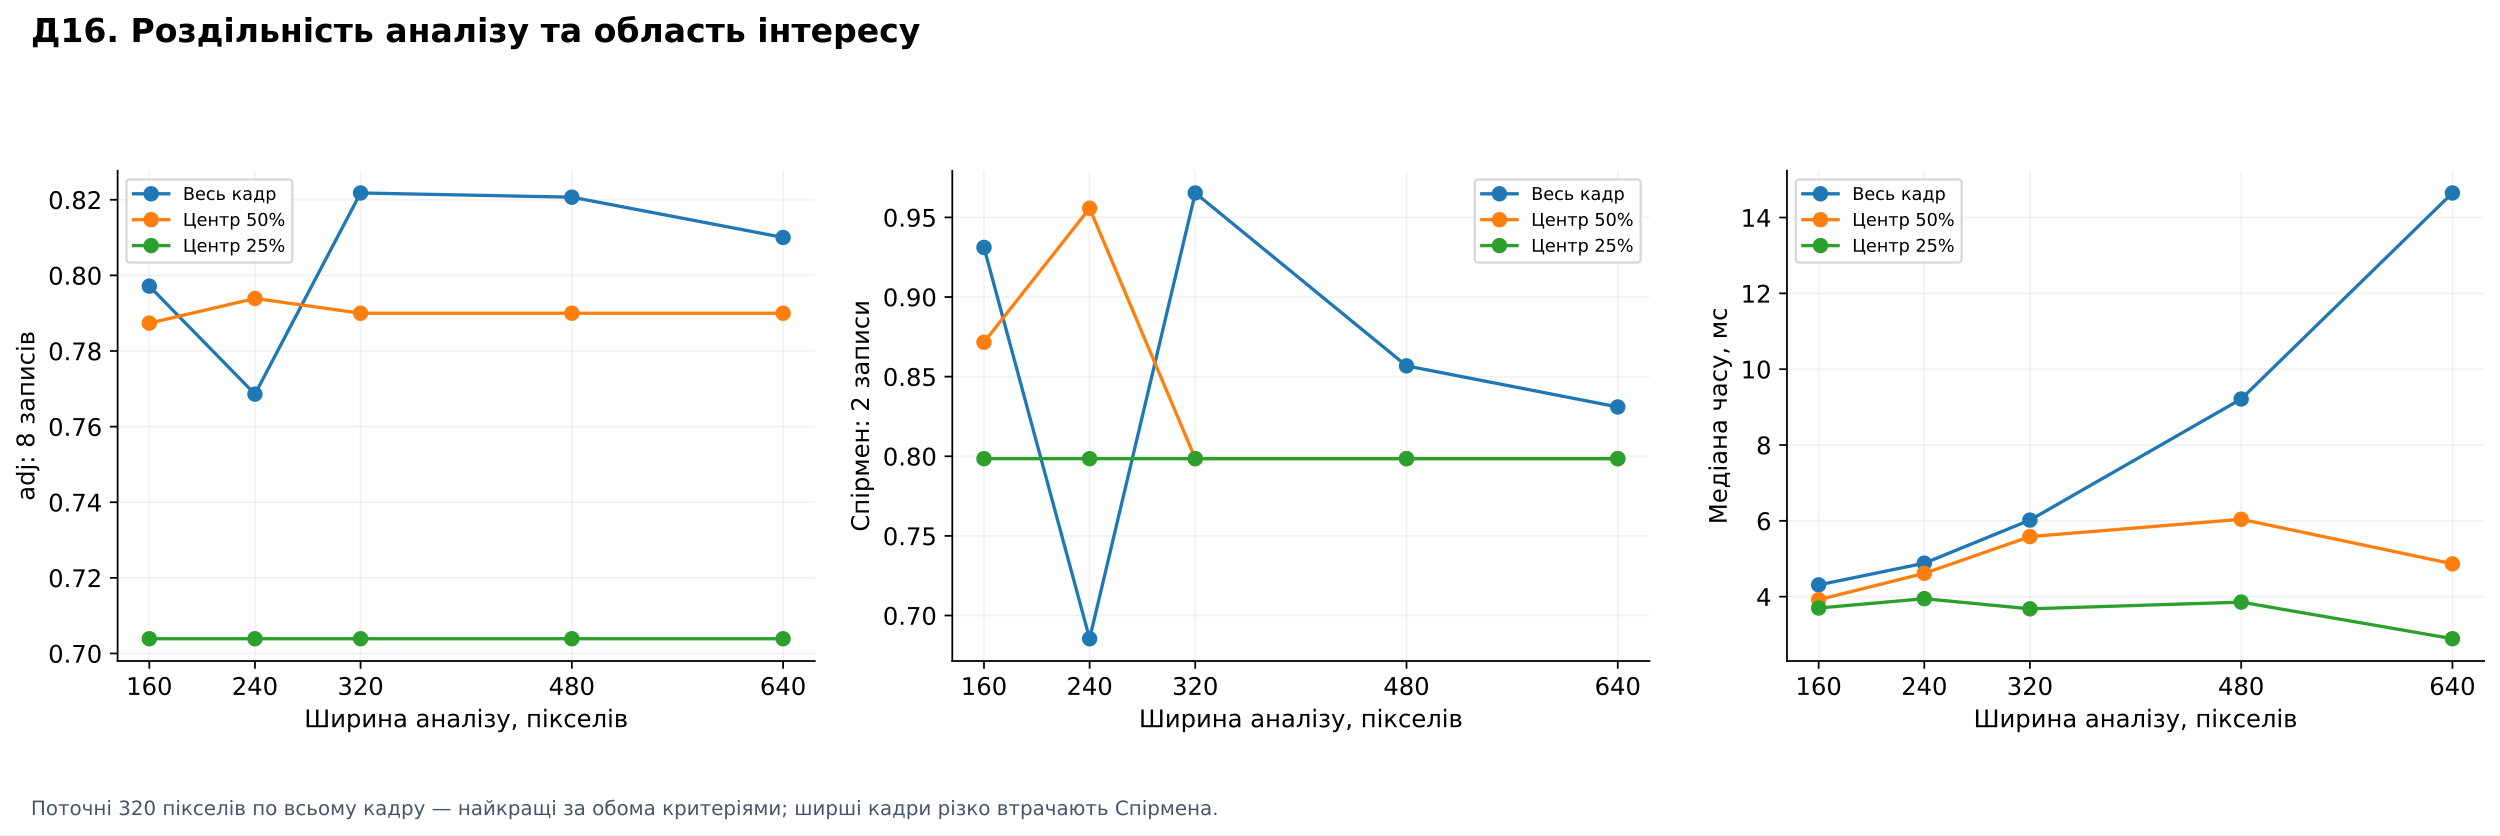
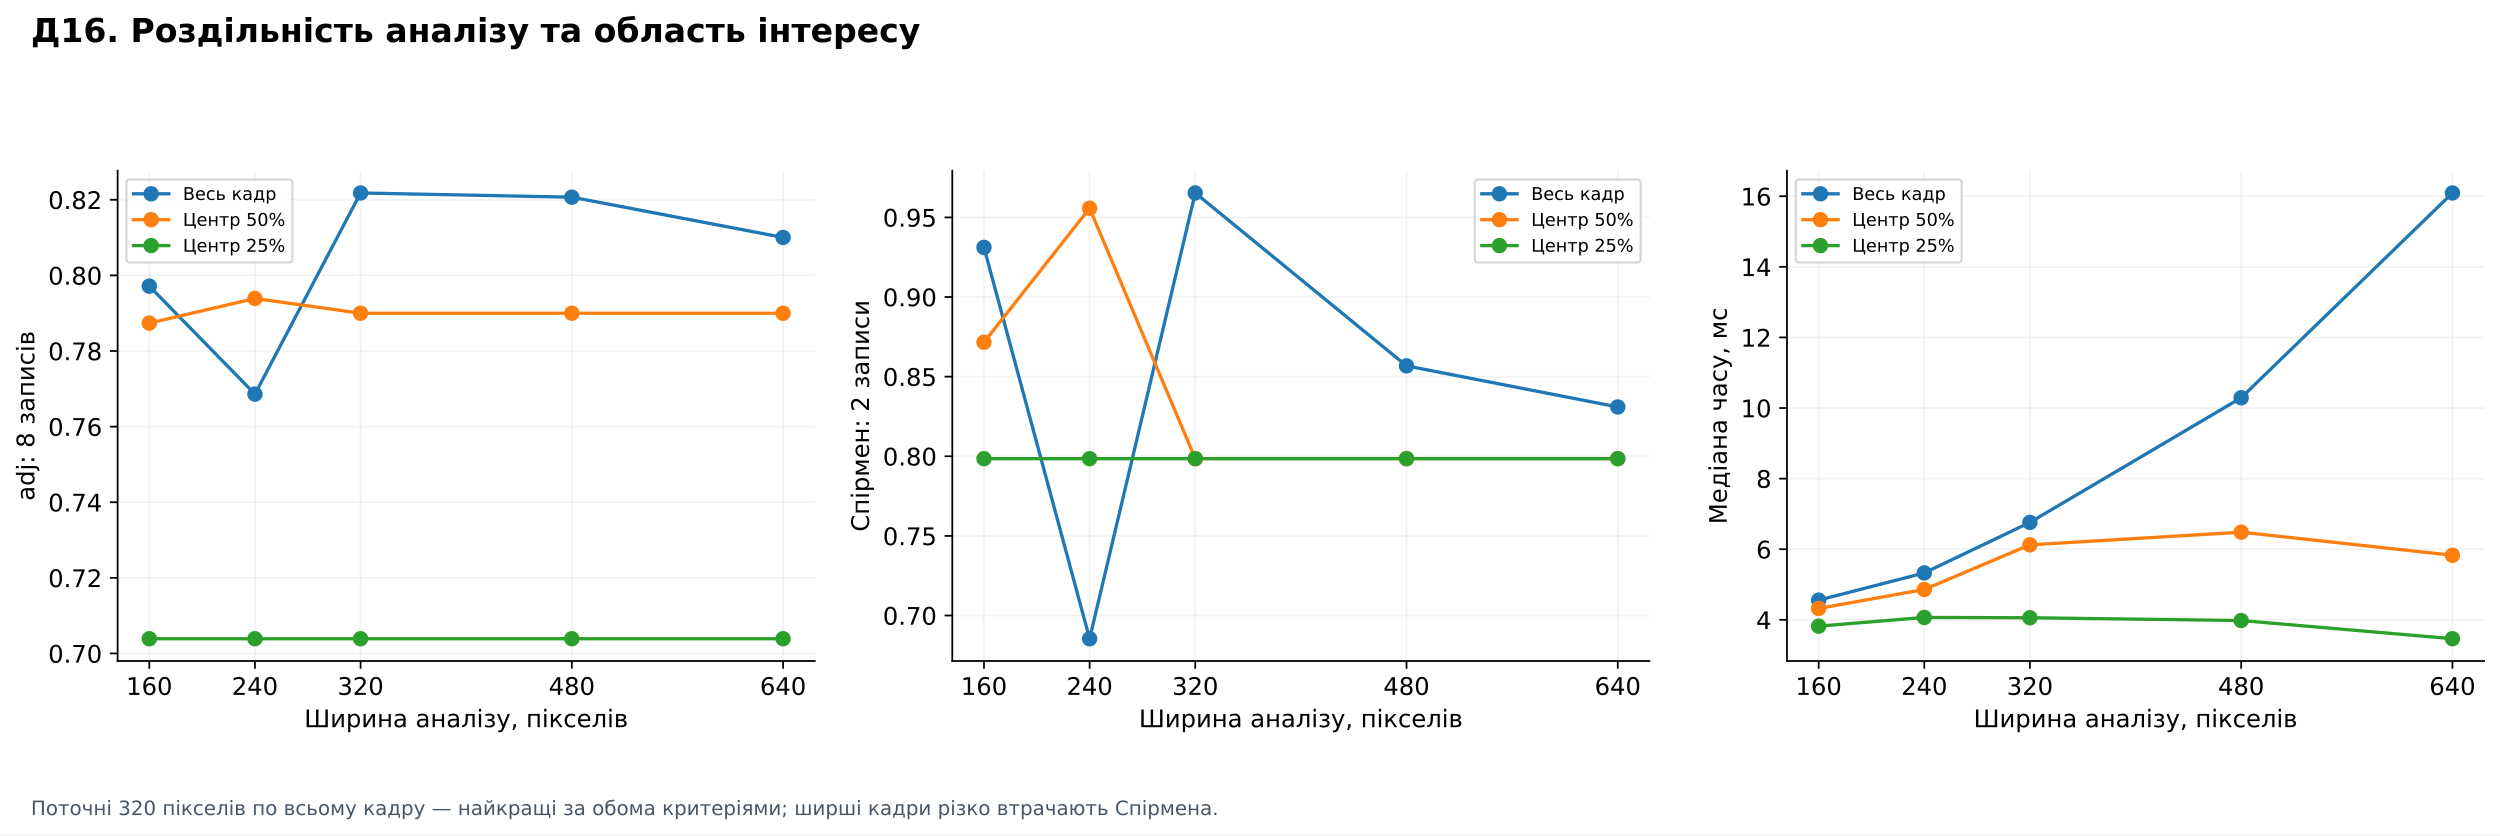
<svg xmlns="http://www.w3.org/2000/svg" xmlns:xlink="http://www.w3.org/1999/xlink" width="1133.679pt" height="378.691pt" viewBox="0 0 1133.679 378.691" version="1.1">
  <defs>
    <style type="text/css">*{stroke-linejoin: round; stroke-linecap: butt}</style>
  </defs>
  <g id="figure_1">
    <g id="patch_1">
      <path d="M 0 378.691  L 1133.679 378.691  L 1133.679 0  L 0 0  z " style="fill: #ffffff" />
    </g>
    <g id="axes_1">
      <g id="patch_2">
        <path d="M 53.338 299.752  L 369.479 299.752  L 369.479 77.401  L 53.338 77.401  z " style="fill: #ffffff" />
      </g>
      <g id="matplotlib.axis_1">
        <g id="xtick_1">
          <g id="line2d_1">
            <path d="M 67.708 299.752  L 67.708 77.401  " clip-path="url(#pddaa106874)" style="fill: none; stroke: #b0b0b0; stroke-opacity: 0.17; stroke-width: 0.8; stroke-linecap: square" />
          </g>
          <g id="line2d_2">
            <defs>
              <path id="m612e36ad9e" d="M 0 0  L 0 3.5  " style="stroke: #000000; stroke-width: 0.8" />
            </defs>
            <g>
              <use xlink:href="#m612e36ad9e" x="67.708" y="299.752" style="stroke: #000000; stroke-width: 0.8" />
            </g>
          </g>
          <g id="text_1">
            <text style="font: 11px 'DejaVu Sans'; text-anchor: middle" x="67.708" y="315.11" transform="rotate(-0 67.70817 315.1105)">160</text>
          </g>
        </g>
        <g id="xtick_2">
          <g id="line2d_3">
            <path d="M 115.608 299.752  L 115.608 77.401  " clip-path="url(#pddaa106874)" style="fill: none; stroke: #b0b0b0; stroke-opacity: 0.17; stroke-width: 0.8; stroke-linecap: square" />
          </g>
          <g id="line2d_4">
            <g>
              <use xlink:href="#m612e36ad9e" x="115.608" y="299.752" style="stroke: #000000; stroke-width: 0.8" />
            </g>
          </g>
          <g id="text_2">
            <text style="font: 11px 'DejaVu Sans'; text-anchor: middle" x="115.608" y="315.11" transform="rotate(-0 115.6083 315.1105)">240</text>
          </g>
        </g>
        <g id="xtick_3">
          <g id="line2d_5">
            <path d="M 163.508 299.752  L 163.508 77.401  " clip-path="url(#pddaa106874)" style="fill: none; stroke: #b0b0b0; stroke-opacity: 0.17; stroke-width: 0.8; stroke-linecap: square" />
          </g>
          <g id="line2d_6">
            <g>
              <use xlink:href="#m612e36ad9e" x="163.508" y="299.752" style="stroke: #000000; stroke-width: 0.8" />
            </g>
          </g>
          <g id="text_3">
            <text style="font: 11px 'DejaVu Sans'; text-anchor: middle" x="163.508" y="315.11" transform="rotate(-0 163.5085 315.1105)">320</text>
          </g>
        </g>
        <g id="xtick_4">
          <g id="line2d_7">
            <path d="M 259.309 299.752  L 259.309 77.401  " clip-path="url(#pddaa106874)" style="fill: none; stroke: #b0b0b0; stroke-opacity: 0.17; stroke-width: 0.8; stroke-linecap: square" />
          </g>
          <g id="line2d_8">
            <g>
              <use xlink:href="#m612e36ad9e" x="259.309" y="299.752" style="stroke: #000000; stroke-width: 0.8" />
            </g>
          </g>
          <g id="text_4">
            <text style="font: 11px 'DejaVu Sans'; text-anchor: middle" x="259.309" y="315.11" transform="rotate(-0 259.3088 315.1105)">480</text>
          </g>
        </g>
        <g id="xtick_5">
          <g id="line2d_9">
            <path d="M 355.109 299.752  L 355.109 77.401  " clip-path="url(#pddaa106874)" style="fill: none; stroke: #b0b0b0; stroke-opacity: 0.17; stroke-width: 0.8; stroke-linecap: square" />
          </g>
          <g id="line2d_10">
            <g>
              <use xlink:href="#m612e36ad9e" x="355.109" y="299.752" style="stroke: #000000; stroke-width: 0.8" />
            </g>
          </g>
          <g id="text_5">
            <text style="font: 11px 'DejaVu Sans'; text-anchor: middle" x="355.109" y="315.11" transform="rotate(-0 355.1091 315.1105)">640</text>
          </g>
        </g>
        <g id="text_6">
          <text style="font: 11px 'DejaVu Sans'; text-anchor: middle" x="211.409" y="329.756" transform="rotate(-0 211.4087 329.7564)">Ширина аналізу, пікселів</text>
        </g>
      </g>
      <g id="matplotlib.axis_2">
        <g id="ytick_1">
          <g id="line2d_11">
            <path d="M 53.338 296.334  L 369.479 296.334  " clip-path="url(#pddaa106874)" style="fill: none; stroke: #b0b0b0; stroke-opacity: 0.17; stroke-width: 0.8; stroke-linecap: square" />
          </g>
          <g id="line2d_12">
            <defs>
              <path id="m557fb36315" d="M 0 0  L -3.5 0  " style="stroke: #000000; stroke-width: 0.8" />
            </defs>
            <g>
              <use xlink:href="#m557fb36315" x="53.338" y="296.334" style="stroke: #000000; stroke-width: 0.8" />
            </g>
          </g>
          <g id="text_7">
            <text style="font: 11px 'DejaVu Sans'; text-anchor: end" x="46.338" y="300.513" transform="rotate(-0 46.33812 300.5133)">0.70</text>
          </g>
        </g>
        <g id="ytick_2">
          <g id="line2d_13">
            <path d="M 53.338 262.042  L 369.479 262.042  " clip-path="url(#pddaa106874)" style="fill: none; stroke: #b0b0b0; stroke-opacity: 0.17; stroke-width: 0.8; stroke-linecap: square" />
          </g>
          <g id="line2d_14">
            <g>
              <use xlink:href="#m557fb36315" x="53.338" y="262.042" style="stroke: #000000; stroke-width: 0.8" />
            </g>
          </g>
          <g id="text_8">
            <text style="font: 11px 'DejaVu Sans'; text-anchor: end" x="46.338" y="266.221" transform="rotate(-0 46.33812 266.2214)">0.72</text>
          </g>
        </g>
        <g id="ytick_3">
          <g id="line2d_15">
            <path d="M 53.338 227.75  L 369.479 227.75  " clip-path="url(#pddaa106874)" style="fill: none; stroke: #b0b0b0; stroke-opacity: 0.17; stroke-width: 0.8; stroke-linecap: square" />
          </g>
          <g id="line2d_16">
            <g>
              <use xlink:href="#m557fb36315" x="53.338" y="227.75" style="stroke: #000000; stroke-width: 0.8" />
            </g>
          </g>
          <g id="text_9">
            <text style="font: 11px 'DejaVu Sans'; text-anchor: end" x="46.338" y="231.929" transform="rotate(-0 46.33812 231.9295)">0.74</text>
          </g>
        </g>
        <g id="ytick_4">
          <g id="line2d_17">
            <path d="M 53.338 193.458  L 369.479 193.458  " clip-path="url(#pddaa106874)" style="fill: none; stroke: #b0b0b0; stroke-opacity: 0.17; stroke-width: 0.8; stroke-linecap: square" />
          </g>
          <g id="line2d_18">
            <g>
              <use xlink:href="#m557fb36315" x="53.338" y="193.458" style="stroke: #000000; stroke-width: 0.8" />
            </g>
          </g>
          <g id="text_10">
            <text style="font: 11px 'DejaVu Sans'; text-anchor: end" x="46.338" y="197.638" transform="rotate(-0 46.33812 197.6376)">0.76</text>
          </g>
        </g>
        <g id="ytick_5">
          <g id="line2d_19">
            <path d="M 53.338 159.167  L 369.479 159.167  " clip-path="url(#pddaa106874)" style="fill: none; stroke: #b0b0b0; stroke-opacity: 0.17; stroke-width: 0.8; stroke-linecap: square" />
          </g>
          <g id="line2d_20">
            <g>
              <use xlink:href="#m557fb36315" x="53.338" y="159.167" style="stroke: #000000; stroke-width: 0.8" />
            </g>
          </g>
          <g id="text_11">
            <text style="font: 11px 'DejaVu Sans'; text-anchor: end" x="46.338" y="163.346" transform="rotate(-0 46.33812 163.3457)">0.78</text>
          </g>
        </g>
        <g id="ytick_6">
          <g id="line2d_21">
            <path d="M 53.338 124.875  L 369.479 124.875  " clip-path="url(#pddaa106874)" style="fill: none; stroke: #b0b0b0; stroke-opacity: 0.17; stroke-width: 0.8; stroke-linecap: square" />
          </g>
          <g id="line2d_22">
            <g>
              <use xlink:href="#m557fb36315" x="53.338" y="124.875" style="stroke: #000000; stroke-width: 0.8" />
            </g>
          </g>
          <g id="text_12">
            <text style="font: 11px 'DejaVu Sans'; text-anchor: end" x="46.338" y="129.054" transform="rotate(-0 46.33812 129.0538)">0.80</text>
          </g>
        </g>
        <g id="ytick_7">
          <g id="line2d_23">
            <path d="M 53.338 90.583  L 369.479 90.583  " clip-path="url(#pddaa106874)" style="fill: none; stroke: #b0b0b0; stroke-opacity: 0.17; stroke-width: 0.8; stroke-linecap: square" />
          </g>
          <g id="line2d_24">
            <g>
              <use xlink:href="#m557fb36315" x="53.338" y="90.583" style="stroke: #000000; stroke-width: 0.8" />
            </g>
          </g>
          <g id="text_13">
            <text style="font: 11px 'DejaVu Sans'; text-anchor: end" x="46.338" y="94.762" transform="rotate(-0 46.33812 94.76187)">0.82</text>
          </g>
        </g>
        <g id="text_14">
          <text style="font: 11px 'DejaVu Sans'; text-anchor: middle" x="15.558" y="188.577" transform="rotate(-90 15.55828 188.5769)">adj: 8 записів</text>
        </g>
      </g>
      <g id="line2d_25">
        <path d="M 67.708 129.757  L 115.608 178.716  L 163.508 87.508  L 259.309 89.413  L 355.109 107.676  " clip-path="url(#pddaa106874)" style="fill: none; stroke: #1f77b4; stroke-width: 1.5; stroke-linecap: square" />
        <defs>
          <path id="m241bd02804" d="M 0 3  C 0.796 3 1.559 2.684 2.121 2.121  C 2.684 1.559 3 0.796 3 0  C 3 -0.796 2.684 -1.559 2.121 -2.121  C 1.559 -2.684 0.796 -3 0 -3  C -0.796 -3 -1.559 -2.684 -2.121 -2.121  C -2.684 -1.559 -3 -0.796 -3 0  C -3 0.796 -2.684 1.559 -2.121 2.121  C -1.559 2.684 -0.796 3 0 3  z " style="stroke: #1f77b4" />
        </defs>
        <g clip-path="url(#pddaa106874)">
          <use xlink:href="#m241bd02804" x="67.708" y="129.757" style="fill: #1f77b4; stroke: #1f77b4" />
          <use xlink:href="#m241bd02804" x="115.608" y="178.716" style="fill: #1f77b4; stroke: #1f77b4" />
          <use xlink:href="#m241bd02804" x="163.508" y="87.508" style="fill: #1f77b4; stroke: #1f77b4" />
          <use xlink:href="#m241bd02804" x="259.309" y="89.413" style="fill: #1f77b4; stroke: #1f77b4" />
          <use xlink:href="#m241bd02804" x="355.109" y="107.676" style="fill: #1f77b4; stroke: #1f77b4" />
        </g>
      </g>
      <g id="line2d_26">
        <path d="M 67.708 146.526  L 115.608 135.347  L 163.508 142.046  L 259.309 142.046  L 355.109 142.046  " clip-path="url(#pddaa106874)" style="fill: none; stroke: #ff7f0e; stroke-width: 1.5; stroke-linecap: square" />
        <defs>
          <path id="ma433ae0e1d" d="M 0 3  C 0.796 3 1.559 2.684 2.121 2.121  C 2.684 1.559 3 0.796 3 0  C 3 -0.796 2.684 -1.559 2.121 -2.121  C 1.559 -2.684 0.796 -3 0 -3  C -0.796 -3 -1.559 -2.684 -2.121 -2.121  C -2.684 -1.559 -3 -0.796 -3 0  C -3 0.796 -2.684 1.559 -2.121 2.121  C -1.559 2.684 -0.796 3 0 3  z " style="stroke: #ff7f0e" />
        </defs>
        <g clip-path="url(#pddaa106874)">
          <use xlink:href="#ma433ae0e1d" x="67.708" y="146.526" style="fill: #ff7f0e; stroke: #ff7f0e" />
          <use xlink:href="#ma433ae0e1d" x="115.608" y="135.347" style="fill: #ff7f0e; stroke: #ff7f0e" />
          <use xlink:href="#ma433ae0e1d" x="163.508" y="142.046" style="fill: #ff7f0e; stroke: #ff7f0e" />
          <use xlink:href="#ma433ae0e1d" x="259.309" y="142.046" style="fill: #ff7f0e; stroke: #ff7f0e" />
          <use xlink:href="#ma433ae0e1d" x="355.109" y="142.046" style="fill: #ff7f0e; stroke: #ff7f0e" />
        </g>
      </g>
      <g id="line2d_27">
        <path d="M 67.708 289.645  L 115.608 289.645  L 163.508 289.645  L 259.309 289.645  L 355.109 289.645  " clip-path="url(#pddaa106874)" style="fill: none; stroke: #2ca02c; stroke-width: 1.5; stroke-linecap: square" />
        <defs>
          <path id="mb67264aa36" d="M 0 3  C 0.796 3 1.559 2.684 2.121 2.121  C 2.684 1.559 3 0.796 3 0  C 3 -0.796 2.684 -1.559 2.121 -2.121  C 1.559 -2.684 0.796 -3 0 -3  C -0.796 -3 -1.559 -2.684 -2.121 -2.121  C -2.684 -1.559 -3 -0.796 -3 0  C -3 0.796 -2.684 1.559 -2.121 2.121  C -1.559 2.684 -0.796 3 0 3  z " style="stroke: #2ca02c" />
        </defs>
        <g clip-path="url(#pddaa106874)">
          <use xlink:href="#mb67264aa36" x="67.708" y="289.645" style="fill: #2ca02c; stroke: #2ca02c" />
          <use xlink:href="#mb67264aa36" x="115.608" y="289.645" style="fill: #2ca02c; stroke: #2ca02c" />
          <use xlink:href="#mb67264aa36" x="163.508" y="289.645" style="fill: #2ca02c; stroke: #2ca02c" />
          <use xlink:href="#mb67264aa36" x="259.309" y="289.645" style="fill: #2ca02c; stroke: #2ca02c" />
          <use xlink:href="#mb67264aa36" x="355.109" y="289.645" style="fill: #2ca02c; stroke: #2ca02c" />
        </g>
      </g>
      <g id="patch_3">
        <path d="M 53.338 299.752  L 53.338 77.401  " style="fill: none; stroke: #000000; stroke-width: 0.8; stroke-linejoin: miter; stroke-linecap: square" />
      </g>
      <g id="patch_4">
        <path d="M 53.338 299.752  L 369.479 299.752  " style="fill: none; stroke: #000000; stroke-width: 0.8; stroke-linejoin: miter; stroke-linecap: square" />
      </g>
      <g id="legend_1">
        <g id="patch_5">
          <path d="M 58.938 119.029  L 130.964 119.029  Q 132.564 119.029 132.564 117.429  L 132.564 83.001  Q 132.564 81.401 130.964 81.401  L 58.938 81.401  Q 57.338 81.401 57.338 83.001  L 57.338 117.429  Q 57.338 119.029 58.938 119.029  z " style="fill: #ffffff; opacity: 0.8; stroke: #cccccc; stroke-linejoin: miter" />
        </g>
        <g id="line2d_28">
          <path d="M 60.538 87.88  L 68.538 87.88  L 76.538 87.88  " style="fill: none; stroke: #1f77b4; stroke-width: 1.5; stroke-linecap: square" />
          <g>
            <use xlink:href="#m241bd02804" x="68.538" y="87.88" style="fill: #1f77b4; stroke: #1f77b4" />
          </g>
        </g>
        <g id="text_15">
          <text style="font: 8px 'DejaVu Sans'; text-anchor: start" x="82.938" y="90.68" transform="rotate(-0 82.93812 90.68025)">Весь кадр</text>
        </g>
        <g id="line2d_29">
          <path d="M 60.538 99.623  L 68.538 99.623  L 76.538 99.623  " style="fill: none; stroke: #ff7f0e; stroke-width: 1.5; stroke-linecap: square" />
          <g>
            <use xlink:href="#ma433ae0e1d" x="68.538" y="99.623" style="fill: #ff7f0e; stroke: #ff7f0e" />
          </g>
        </g>
        <g id="text_16">
          <text style="font: 8px 'DejaVu Sans'; text-anchor: start" x="82.938" y="102.423" transform="rotate(-0 82.93812 102.4227)">Центр 50%</text>
        </g>
        <g id="line2d_30">
          <path d="M 60.538 111.365  L 68.538 111.365  L 76.538 111.365  " style="fill: none; stroke: #2ca02c; stroke-width: 1.5; stroke-linecap: square" />
          <g>
            <use xlink:href="#mb67264aa36" x="68.538" y="111.365" style="fill: #2ca02c; stroke: #2ca02c" />
          </g>
        </g>
        <g id="text_17">
          <text style="font: 8px 'DejaVu Sans'; text-anchor: start" x="82.938" y="114.165" transform="rotate(-0 82.93812 114.1653)">Центр 25%</text>
        </g>
      </g>
    </g>
    <g id="axes_2">
      <g id="patch_6">
        <path d="M 431.838 299.752  L 747.979 299.752  L 747.979 77.401  L 431.838 77.401  z " style="fill: #ffffff" />
      </g>
      <g id="matplotlib.axis_3">
        <g id="xtick_6">
          <g id="line2d_31">
            <path d="M 446.208 299.752  L 446.208 77.401  " clip-path="url(#pa56904f288)" style="fill: none; stroke: #b0b0b0; stroke-opacity: 0.17; stroke-width: 0.8; stroke-linecap: square" />
          </g>
          <g id="line2d_32">
            <g>
              <use xlink:href="#m612e36ad9e" x="446.208" y="299.752" style="stroke: #000000; stroke-width: 0.8" />
            </g>
          </g>
          <g id="text_18">
            <text style="font: 11px 'DejaVu Sans'; text-anchor: middle" x="446.208" y="315.11" transform="rotate(-0 446.2082 315.1105)">160</text>
          </g>
        </g>
        <g id="xtick_7">
          <g id="line2d_33">
            <path d="M 494.108 299.752  L 494.108 77.401  " clip-path="url(#pa56904f288)" style="fill: none; stroke: #b0b0b0; stroke-opacity: 0.17; stroke-width: 0.8; stroke-linecap: square" />
          </g>
          <g id="line2d_34">
            <g>
              <use xlink:href="#m612e36ad9e" x="494.108" y="299.752" style="stroke: #000000; stroke-width: 0.8" />
            </g>
          </g>
          <g id="text_19">
            <text style="font: 11px 'DejaVu Sans'; text-anchor: middle" x="494.108" y="315.11" transform="rotate(-0 494.1083 315.1105)">240</text>
          </g>
        </g>
        <g id="xtick_8">
          <g id="line2d_35">
            <path d="M 542.008 299.752  L 542.008 77.401  " clip-path="url(#pa56904f288)" style="fill: none; stroke: #b0b0b0; stroke-opacity: 0.17; stroke-width: 0.8; stroke-linecap: square" />
          </g>
          <g id="line2d_36">
            <g>
              <use xlink:href="#m612e36ad9e" x="542.008" y="299.752" style="stroke: #000000; stroke-width: 0.8" />
            </g>
          </g>
          <g id="text_20">
            <text style="font: 11px 'DejaVu Sans'; text-anchor: middle" x="542.008" y="315.11" transform="rotate(-0 542.0085 315.1105)">320</text>
          </g>
        </g>
        <g id="xtick_9">
          <g id="line2d_37">
            <path d="M 637.809 299.752  L 637.809 77.401  " clip-path="url(#pa56904f288)" style="fill: none; stroke: #b0b0b0; stroke-opacity: 0.17; stroke-width: 0.8; stroke-linecap: square" />
          </g>
          <g id="line2d_38">
            <g>
              <use xlink:href="#m612e36ad9e" x="637.809" y="299.752" style="stroke: #000000; stroke-width: 0.8" />
            </g>
          </g>
          <g id="text_21">
            <text style="font: 11px 'DejaVu Sans'; text-anchor: middle" x="637.809" y="315.11" transform="rotate(-0 637.8088 315.1105)">480</text>
          </g>
        </g>
        <g id="xtick_10">
          <g id="line2d_39">
            <path d="M 733.609 299.752  L 733.609 77.401  " clip-path="url(#pa56904f288)" style="fill: none; stroke: #b0b0b0; stroke-opacity: 0.17; stroke-width: 0.8; stroke-linecap: square" />
          </g>
          <g id="line2d_40">
            <g>
              <use xlink:href="#m612e36ad9e" x="733.609" y="299.752" style="stroke: #000000; stroke-width: 0.8" />
            </g>
          </g>
          <g id="text_22">
            <text style="font: 11px 'DejaVu Sans'; text-anchor: middle" x="733.609" y="315.11" transform="rotate(-0 733.6091 315.1105)">640</text>
          </g>
        </g>
        <g id="text_23">
          <text style="font: 11px 'DejaVu Sans'; text-anchor: middle" x="589.909" y="329.756" transform="rotate(-0 589.9087 329.7564)">Ширина аналізу, пікселів</text>
        </g>
      </g>
      <g id="matplotlib.axis_4">
        <g id="ytick_8">
          <g id="line2d_41">
            <path d="M 431.838 279.114  L 747.979 279.114  " clip-path="url(#pa56904f288)" style="fill: none; stroke: #b0b0b0; stroke-opacity: 0.17; stroke-width: 0.8; stroke-linecap: square" />
          </g>
          <g id="line2d_42">
            <g>
              <use xlink:href="#m557fb36315" x="431.838" y="279.114" style="stroke: #000000; stroke-width: 0.8" />
            </g>
          </g>
          <g id="text_24">
            <text style="font: 11px 'DejaVu Sans'; text-anchor: end" x="424.838" y="283.294" transform="rotate(-0 424.8381 283.2936)">0.70</text>
          </g>
        </g>
        <g id="ytick_9">
          <g id="line2d_43">
            <path d="M 431.838 243.009  L 747.979 243.009  " clip-path="url(#pa56904f288)" style="fill: none; stroke: #b0b0b0; stroke-opacity: 0.17; stroke-width: 0.8; stroke-linecap: square" />
          </g>
          <g id="line2d_44">
            <g>
              <use xlink:href="#m557fb36315" x="431.838" y="243.009" style="stroke: #000000; stroke-width: 0.8" />
            </g>
          </g>
          <g id="text_25">
            <text style="font: 11px 'DejaVu Sans'; text-anchor: end" x="424.838" y="247.188" transform="rotate(-0 424.8381 247.1877)">0.75</text>
          </g>
        </g>
        <g id="ytick_10">
          <g id="line2d_45">
            <path d="M 431.838 206.903  L 747.979 206.903  " clip-path="url(#pa56904f288)" style="fill: none; stroke: #b0b0b0; stroke-opacity: 0.17; stroke-width: 0.8; stroke-linecap: square" />
          </g>
          <g id="line2d_46">
            <g>
              <use xlink:href="#m557fb36315" x="431.838" y="206.903" style="stroke: #000000; stroke-width: 0.8" />
            </g>
          </g>
          <g id="text_26">
            <text style="font: 11px 'DejaVu Sans'; text-anchor: end" x="424.838" y="211.082" transform="rotate(-0 424.8381 211.0817)">0.80</text>
          </g>
        </g>
        <g id="ytick_11">
          <g id="line2d_47">
            <path d="M 431.838 170.797  L 747.979 170.797  " clip-path="url(#pa56904f288)" style="fill: none; stroke: #b0b0b0; stroke-opacity: 0.17; stroke-width: 0.8; stroke-linecap: square" />
          </g>
          <g id="line2d_48">
            <g>
              <use xlink:href="#m557fb36315" x="431.838" y="170.797" style="stroke: #000000; stroke-width: 0.8" />
            </g>
          </g>
          <g id="text_27">
            <text style="font: 11px 'DejaVu Sans'; text-anchor: end" x="424.838" y="174.976" transform="rotate(-0 424.8381 174.9758)">0.85</text>
          </g>
        </g>
        <g id="ytick_12">
          <g id="line2d_49">
            <path d="M 431.838 134.691  L 747.979 134.691  " clip-path="url(#pa56904f288)" style="fill: none; stroke: #b0b0b0; stroke-opacity: 0.17; stroke-width: 0.8; stroke-linecap: square" />
          </g>
          <g id="line2d_50">
            <g>
              <use xlink:href="#m557fb36315" x="431.838" y="134.691" style="stroke: #000000; stroke-width: 0.8" />
            </g>
          </g>
          <g id="text_28">
            <text style="font: 11px 'DejaVu Sans'; text-anchor: end" x="424.838" y="138.87" transform="rotate(-0 424.8381 138.8699)">0.90</text>
          </g>
        </g>
        <g id="ytick_13">
          <g id="line2d_51">
            <path d="M 431.838 98.585  L 747.979 98.585  " clip-path="url(#pa56904f288)" style="fill: none; stroke: #b0b0b0; stroke-opacity: 0.17; stroke-width: 0.8; stroke-linecap: square" />
          </g>
          <g id="line2d_52">
            <g>
              <use xlink:href="#m557fb36315" x="431.838" y="98.585" style="stroke: #000000; stroke-width: 0.8" />
            </g>
          </g>
          <g id="text_29">
            <text style="font: 11px 'DejaVu Sans'; text-anchor: end" x="424.838" y="102.764" transform="rotate(-0 424.8381 102.764)">0.95</text>
          </g>
        </g>
        <g id="text_30">
          <text style="font: 11px 'DejaVu Sans'; text-anchor: middle" x="394.058" y="188.577" transform="rotate(-90 394.0583 188.5769)">Спірмен: 2 записи</text>
        </g>
      </g>
      <g id="line2d_53">
        <path d="M 446.208 112.202  L 494.108 289.645  L 542.008 87.508  L 637.809 165.915  L 733.609 184.551  " clip-path="url(#pa56904f288)" style="fill: none; stroke: #1f77b4; stroke-width: 1.5; stroke-linecap: square" />
        <g clip-path="url(#pa56904f288)">
          <use xlink:href="#m241bd02804" x="446.208" y="112.202" style="fill: #1f77b4; stroke: #1f77b4" />
          <use xlink:href="#m241bd02804" x="494.108" y="289.645" style="fill: #1f77b4; stroke: #1f77b4" />
          <use xlink:href="#m241bd02804" x="542.008" y="87.508" style="fill: #1f77b4; stroke: #1f77b4" />
          <use xlink:href="#m241bd02804" x="637.809" y="165.915" style="fill: #1f77b4; stroke: #1f77b4" />
          <use xlink:href="#m241bd02804" x="733.609" y="184.551" style="fill: #1f77b4; stroke: #1f77b4" />
        </g>
      </g>
      <g id="line2d_54">
        <path d="M 446.208 155.186  L 494.108 94.434  L 542.008 207.952  L 637.809 207.952  L 733.609 207.952  " clip-path="url(#pa56904f288)" style="fill: none; stroke: #ff7f0e; stroke-width: 1.5; stroke-linecap: square" />
        <g clip-path="url(#pa56904f288)">
          <use xlink:href="#ma433ae0e1d" x="446.208" y="155.186" style="fill: #ff7f0e; stroke: #ff7f0e" />
          <use xlink:href="#ma433ae0e1d" x="494.108" y="94.434" style="fill: #ff7f0e; stroke: #ff7f0e" />
          <use xlink:href="#ma433ae0e1d" x="542.008" y="207.952" style="fill: #ff7f0e; stroke: #ff7f0e" />
          <use xlink:href="#ma433ae0e1d" x="637.809" y="207.952" style="fill: #ff7f0e; stroke: #ff7f0e" />
          <use xlink:href="#ma433ae0e1d" x="733.609" y="207.952" style="fill: #ff7f0e; stroke: #ff7f0e" />
        </g>
      </g>
      <g id="line2d_55">
        <path d="M 446.208 207.996  L 494.108 207.996  L 542.008 207.996  L 637.809 207.996  L 733.609 207.996  " clip-path="url(#pa56904f288)" style="fill: none; stroke: #2ca02c; stroke-width: 1.5; stroke-linecap: square" />
        <g clip-path="url(#pa56904f288)">
          <use xlink:href="#mb67264aa36" x="446.208" y="207.996" style="fill: #2ca02c; stroke: #2ca02c" />
          <use xlink:href="#mb67264aa36" x="494.108" y="207.996" style="fill: #2ca02c; stroke: #2ca02c" />
          <use xlink:href="#mb67264aa36" x="542.008" y="207.996" style="fill: #2ca02c; stroke: #2ca02c" />
          <use xlink:href="#mb67264aa36" x="637.809" y="207.996" style="fill: #2ca02c; stroke: #2ca02c" />
          <use xlink:href="#mb67264aa36" x="733.609" y="207.996" style="fill: #2ca02c; stroke: #2ca02c" />
        </g>
      </g>
      <g id="patch_7">
        <path d="M 431.838 299.752  L 431.838 77.401  " style="fill: none; stroke: #000000; stroke-width: 0.8; stroke-linejoin: miter; stroke-linecap: square" />
      </g>
      <g id="patch_8">
        <path d="M 431.838 299.752  L 747.979 299.752  " style="fill: none; stroke: #000000; stroke-width: 0.8; stroke-linejoin: miter; stroke-linecap: square" />
      </g>
      <g id="legend_2">
        <g id="patch_9">
          <path d="M 670.353 119.029  L 742.379 119.029  Q 743.979 119.029 743.979 117.429  L 743.979 83.001  Q 743.979 81.401 742.379 81.401  L 670.353 81.401  Q 668.753 81.401 668.753 83.001  L 668.753 117.429  Q 668.753 119.029 670.353 119.029  z " style="fill: #ffffff; opacity: 0.8; stroke: #cccccc; stroke-linejoin: miter" />
        </g>
        <g id="line2d_56">
          <path d="M 671.953 87.88  L 679.953 87.88  L 687.953 87.88  " style="fill: none; stroke: #1f77b4; stroke-width: 1.5; stroke-linecap: square" />
          <g>
            <use xlink:href="#m241bd02804" x="679.953" y="87.88" style="fill: #1f77b4; stroke: #1f77b4" />
          </g>
        </g>
        <g id="text_31">
          <text style="font: 8px 'DejaVu Sans'; text-anchor: start" x="694.353" y="90.68" transform="rotate(-0 694.3529 90.68025)">Весь кадр</text>
        </g>
        <g id="line2d_57">
          <path d="M 671.953 99.623  L 679.953 99.623  L 687.953 99.623  " style="fill: none; stroke: #ff7f0e; stroke-width: 1.5; stroke-linecap: square" />
          <g>
            <use xlink:href="#ma433ae0e1d" x="679.953" y="99.623" style="fill: #ff7f0e; stroke: #ff7f0e" />
          </g>
        </g>
        <g id="text_32">
          <text style="font: 8px 'DejaVu Sans'; text-anchor: start" x="694.353" y="102.423" transform="rotate(-0 694.3529 102.4227)">Центр 50%</text>
        </g>
        <g id="line2d_58">
          <path d="M 671.953 111.365  L 679.953 111.365  L 687.953 111.365  " style="fill: none; stroke: #2ca02c; stroke-width: 1.5; stroke-linecap: square" />
          <g>
            <use xlink:href="#mb67264aa36" x="679.953" y="111.365" style="fill: #2ca02c; stroke: #2ca02c" />
          </g>
        </g>
        <g id="text_33">
          <text style="font: 8px 'DejaVu Sans'; text-anchor: start" x="694.353" y="114.165" transform="rotate(-0 694.3529 114.1653)">Центр 25%</text>
        </g>
      </g>
    </g>
    <g id="axes_3">
      <g id="patch_10">
        <path d="M 810.338 299.752  L 1126.479 299.752  L 1126.479 77.401  L 810.338 77.401  z " style="fill: #ffffff" />
      </g>
      <g id="matplotlib.axis_5">
        <g id="xtick_11">
          <g id="line2d_59">
            <path d="M 824.708 299.752  L 824.708 77.401  " clip-path="url(#p50b9137bf4)" style="fill: none; stroke: #b0b0b0; stroke-opacity: 0.17; stroke-width: 0.8; stroke-linecap: square" />
          </g>
          <g id="line2d_60">
            <g>
              <use xlink:href="#m612e36ad9e" x="824.708" y="299.752" style="stroke: #000000; stroke-width: 0.8" />
            </g>
          </g>
          <g id="text_34">
            <text style="font: 11px 'DejaVu Sans'; text-anchor: middle" x="824.708" y="315.11" transform="rotate(-0 824.7082 315.1105)">160</text>
          </g>
        </g>
        <g id="xtick_12">
          <g id="line2d_61">
            <path d="M 872.608 299.752  L 872.608 77.401  " clip-path="url(#p50b9137bf4)" style="fill: none; stroke: #b0b0b0; stroke-opacity: 0.17; stroke-width: 0.8; stroke-linecap: square" />
          </g>
          <g id="line2d_62">
            <g>
              <use xlink:href="#m612e36ad9e" x="872.608" y="299.752" style="stroke: #000000; stroke-width: 0.8" />
            </g>
          </g>
          <g id="text_35">
            <text style="font: 11px 'DejaVu Sans'; text-anchor: middle" x="872.608" y="315.11" transform="rotate(-0 872.6083 315.1105)">240</text>
          </g>
        </g>
        <g id="xtick_13">
          <g id="line2d_63">
            <path d="M 920.508 299.752  L 920.508 77.401  " clip-path="url(#p50b9137bf4)" style="fill: none; stroke: #b0b0b0; stroke-opacity: 0.17; stroke-width: 0.8; stroke-linecap: square" />
          </g>
          <g id="line2d_64">
            <g>
              <use xlink:href="#m612e36ad9e" x="920.508" y="299.752" style="stroke: #000000; stroke-width: 0.8" />
            </g>
          </g>
          <g id="text_36">
            <text style="font: 11px 'DejaVu Sans'; text-anchor: middle" x="920.508" y="315.11" transform="rotate(-0 920.5085 315.1105)">320</text>
          </g>
        </g>
        <g id="xtick_14">
          <g id="line2d_65">
            <path d="M 1016.309 299.752  L 1016.309 77.401  " clip-path="url(#p50b9137bf4)" style="fill: none; stroke: #b0b0b0; stroke-opacity: 0.17; stroke-width: 0.8; stroke-linecap: square" />
          </g>
          <g id="line2d_66">
            <g>
              <use xlink:href="#m612e36ad9e" x="1016.309" y="299.752" style="stroke: #000000; stroke-width: 0.8" />
            </g>
          </g>
          <g id="text_37">
            <text style="font: 11px 'DejaVu Sans'; text-anchor: middle" x="1016.309" y="315.11" transform="rotate(-0 1016.309 315.1105)">480</text>
          </g>
        </g>
        <g id="xtick_15">
          <g id="line2d_67">
            <path d="M 1112.109 299.752  L 1112.109 77.401  " clip-path="url(#p50b9137bf4)" style="fill: none; stroke: #b0b0b0; stroke-opacity: 0.17; stroke-width: 0.8; stroke-linecap: square" />
          </g>
          <g id="line2d_68">
            <g>
              <use xlink:href="#m612e36ad9e" x="1112.109" y="299.752" style="stroke: #000000; stroke-width: 0.8" />
            </g>
          </g>
          <g id="text_38">
            <text style="font: 11px 'DejaVu Sans'; text-anchor: middle" x="1112.109" y="315.11" transform="rotate(-0 1112.109 315.1105)">640</text>
          </g>
        </g>
        <g id="text_39">
          <text style="font: 11px 'DejaVu Sans'; text-anchor: middle" x="968.409" y="329.756" transform="rotate(-0 968.4087 329.7564)">Ширина аналізу, пікселів</text>
        </g>
      </g>
      <g id="matplotlib.axis_6">
        <g id="ytick_14">
          <g id="line2d_69">
-             <path d="M 810.338 270.569  L 1126.479 270.569  " clip-path="url(#p50b9137bf4)" style="fill: none; stroke: #b0b0b0; stroke-opacity: 0.17; stroke-width: 0.8; stroke-linecap: square" />
+             <path d="M 810.338 281.065  L 1126.479 281.065  " clip-path="url(#p50b9137bf4)" style="fill: none; stroke: #b0b0b0; stroke-opacity: 0.17; stroke-width: 0.8; stroke-linecap: square" />
          </g>
          <g id="line2d_70">
            <g>
-               <use xlink:href="#m557fb36315" x="810.338" y="270.569" style="stroke: #000000; stroke-width: 0.8" />
+               <use xlink:href="#m557fb36315" x="810.338" y="281.065" style="stroke: #000000; stroke-width: 0.8" />
            </g>
          </g>
          <g id="text_40">
-             <text style="font: 11px 'DejaVu Sans'; text-anchor: end" x="803.338" y="274.748" transform="rotate(-0 803.3381 274.7483)">4</text>
+             <text style="font: 11px 'DejaVu Sans'; text-anchor: end" x="803.338" y="285.244" transform="rotate(-0 803.3381 285.2439)">4</text>
          </g>
        </g>
        <g id="ytick_15">
          <g id="line2d_71">
-             <path d="M 810.338 236.185  L 1126.479 236.185  " clip-path="url(#p50b9137bf4)" style="fill: none; stroke: #b0b0b0; stroke-opacity: 0.17; stroke-width: 0.8; stroke-linecap: square" />
+             <path d="M 810.338 249.052  L 1126.479 249.052  " clip-path="url(#p50b9137bf4)" style="fill: none; stroke: #b0b0b0; stroke-opacity: 0.17; stroke-width: 0.8; stroke-linecap: square" />
          </g>
          <g id="line2d_72">
            <g>
-               <use xlink:href="#m557fb36315" x="810.338" y="236.185" style="stroke: #000000; stroke-width: 0.8" />
+               <use xlink:href="#m557fb36315" x="810.338" y="249.052" style="stroke: #000000; stroke-width: 0.8" />
            </g>
          </g>
          <g id="text_41">
-             <text style="font: 11px 'DejaVu Sans'; text-anchor: end" x="803.338" y="240.365" transform="rotate(-0 803.3381 240.3645)">6</text>
+             <text style="font: 11px 'DejaVu Sans'; text-anchor: end" x="803.338" y="253.231" transform="rotate(-0 803.3381 253.2315)">6</text>
          </g>
        </g>
        <g id="ytick_16">
          <g id="line2d_73">
-             <path d="M 810.338 201.802  L 1126.479 201.802  " clip-path="url(#p50b9137bf4)" style="fill: none; stroke: #b0b0b0; stroke-opacity: 0.17; stroke-width: 0.8; stroke-linecap: square" />
+             <path d="M 810.338 217.04  L 1126.479 217.04  " clip-path="url(#p50b9137bf4)" style="fill: none; stroke: #b0b0b0; stroke-opacity: 0.17; stroke-width: 0.8; stroke-linecap: square" />
          </g>
          <g id="line2d_74">
            <g>
-               <use xlink:href="#m557fb36315" x="810.338" y="201.802" style="stroke: #000000; stroke-width: 0.8" />
+               <use xlink:href="#m557fb36315" x="810.338" y="217.04" style="stroke: #000000; stroke-width: 0.8" />
            </g>
          </g>
          <g id="text_42">
-             <text style="font: 11px 'DejaVu Sans'; text-anchor: end" x="803.338" y="205.981" transform="rotate(-0 803.3381 205.9807)">8</text>
+             <text style="font: 11px 'DejaVu Sans'; text-anchor: end" x="803.338" y="221.219" transform="rotate(-0 803.3381 221.2191)">8</text>
          </g>
        </g>
        <g id="ytick_17">
          <g id="line2d_75">
-             <path d="M 810.338 167.418  L 1126.479 167.418  " clip-path="url(#p50b9137bf4)" style="fill: none; stroke: #b0b0b0; stroke-opacity: 0.17; stroke-width: 0.8; stroke-linecap: square" />
+             <path d="M 810.338 185.028  L 1126.479 185.028  " clip-path="url(#p50b9137bf4)" style="fill: none; stroke: #b0b0b0; stroke-opacity: 0.17; stroke-width: 0.8; stroke-linecap: square" />
          </g>
          <g id="line2d_76">
            <g>
-               <use xlink:href="#m557fb36315" x="810.338" y="167.418" style="stroke: #000000; stroke-width: 0.8" />
+               <use xlink:href="#m557fb36315" x="810.338" y="185.028" style="stroke: #000000; stroke-width: 0.8" />
            </g>
          </g>
          <g id="text_43">
-             <text style="font: 11px 'DejaVu Sans'; text-anchor: end" x="803.338" y="171.597" transform="rotate(-0 803.3381 171.597)">10</text>
+             <text style="font: 11px 'DejaVu Sans'; text-anchor: end" x="803.338" y="189.207" transform="rotate(-0 803.3381 189.2067)">10</text>
          </g>
        </g>
        <g id="ytick_18">
          <g id="line2d_77">
-             <path d="M 810.338 133.034  L 1126.479 133.034  " clip-path="url(#p50b9137bf4)" style="fill: none; stroke: #b0b0b0; stroke-opacity: 0.17; stroke-width: 0.8; stroke-linecap: square" />
+             <path d="M 810.338 153.015  L 1126.479 153.015  " clip-path="url(#p50b9137bf4)" style="fill: none; stroke: #b0b0b0; stroke-opacity: 0.17; stroke-width: 0.8; stroke-linecap: square" />
          </g>
          <g id="line2d_78">
            <g>
-               <use xlink:href="#m557fb36315" x="810.338" y="133.034" style="stroke: #000000; stroke-width: 0.8" />
+               <use xlink:href="#m557fb36315" x="810.338" y="153.015" style="stroke: #000000; stroke-width: 0.8" />
            </g>
          </g>
          <g id="text_44">
-             <text style="font: 11px 'DejaVu Sans'; text-anchor: end" x="803.338" y="137.213" transform="rotate(-0 803.3381 137.2132)">12</text>
+             <text style="font: 11px 'DejaVu Sans'; text-anchor: end" x="803.338" y="157.194" transform="rotate(-0 803.3381 157.1943)">12</text>
          </g>
        </g>
        <g id="ytick_19">
          <g id="line2d_79">
-             <path d="M 810.338 98.65  L 1126.479 98.65  " clip-path="url(#p50b9137bf4)" style="fill: none; stroke: #b0b0b0; stroke-opacity: 0.17; stroke-width: 0.8; stroke-linecap: square" />
+             <path d="M 810.338 121.003  L 1126.479 121.003  " clip-path="url(#p50b9137bf4)" style="fill: none; stroke: #b0b0b0; stroke-opacity: 0.17; stroke-width: 0.8; stroke-linecap: square" />
          </g>
          <g id="line2d_80">
            <g>
-               <use xlink:href="#m557fb36315" x="810.338" y="98.65" style="stroke: #000000; stroke-width: 0.8" />
+               <use xlink:href="#m557fb36315" x="810.338" y="121.003" style="stroke: #000000; stroke-width: 0.8" />
            </g>
          </g>
          <g id="text_45">
-             <text style="font: 11px 'DejaVu Sans'; text-anchor: end" x="803.338" y="102.829" transform="rotate(-0 803.3381 102.8294)">14</text>
-           </g>
-         </g>
-         <g id="text_46">
+             <text style="font: 11px 'DejaVu Sans'; text-anchor: end" x="803.338" y="125.182" transform="rotate(-0 803.3381 125.182)">14</text>
+           </g>
+         </g>
+         <g id="ytick_20">
+           <g id="line2d_81">
+             <path d="M 810.338 88.99  L 1126.479 88.99  " clip-path="url(#p50b9137bf4)" style="fill: none; stroke: #b0b0b0; stroke-opacity: 0.17; stroke-width: 0.8; stroke-linecap: square" />
+           </g>
+           <g id="line2d_82">
+             <g>
+               <use xlink:href="#m557fb36315" x="810.338" y="88.99" style="stroke: #000000; stroke-width: 0.8" />
+             </g>
+           </g>
+           <g id="text_46">
+             <text style="font: 11px 'DejaVu Sans'; text-anchor: end" x="803.338" y="93.17" transform="rotate(-0 803.3381 93.16957)">16</text>
+           </g>
+         </g>
+         <g id="text_47">
          <text style="font: 11px 'DejaVu Sans'; text-anchor: middle" x="783.053" y="188.577" transform="rotate(-90 783.053 188.5769)">Медіана часу, мс</text>
        </g>
      </g>
-       <g id="line2d_81">
-         <path d="M 824.708 265.224  L 872.608 255.389  L 920.508 235.849  L 1016.309 180.93  L 1112.109 87.508  " clip-path="url(#p50b9137bf4)" style="fill: none; stroke: #1f77b4; stroke-width: 1.5; stroke-linecap: square" />
+       <g id="line2d_83">
+         <path d="M 824.708 272.148  L 872.608 259.798  L 920.508 236.893  L 1016.309 180.373  L 1112.109 87.508  " clip-path="url(#p50b9137bf4)" style="fill: none; stroke: #1f77b4; stroke-width: 1.5; stroke-linecap: square" />
        <g clip-path="url(#p50b9137bf4)">
-           <use xlink:href="#m241bd02804" x="824.708" y="265.224" style="fill: #1f77b4; stroke: #1f77b4" />
-           <use xlink:href="#m241bd02804" x="872.608" y="255.389" style="fill: #1f77b4; stroke: #1f77b4" />
-           <use xlink:href="#m241bd02804" x="920.508" y="235.849" style="fill: #1f77b4; stroke: #1f77b4" />
-           <use xlink:href="#m241bd02804" x="1016.309" y="180.93" style="fill: #1f77b4; stroke: #1f77b4" />
+           <use xlink:href="#m241bd02804" x="824.708" y="272.148" style="fill: #1f77b4; stroke: #1f77b4" />
+           <use xlink:href="#m241bd02804" x="872.608" y="259.798" style="fill: #1f77b4; stroke: #1f77b4" />
+           <use xlink:href="#m241bd02804" x="920.508" y="236.893" style="fill: #1f77b4; stroke: #1f77b4" />
+           <use xlink:href="#m241bd02804" x="1016.309" y="180.373" style="fill: #1f77b4; stroke: #1f77b4" />
          <use xlink:href="#m241bd02804" x="1112.109" y="87.508" style="fill: #1f77b4; stroke: #1f77b4" />
        </g>
      </g>
-       <g id="line2d_82">
-         <path d="M 824.708 271.933  L 872.608 259.982  L 920.508 243.321  L 1016.309 235.478  L 1112.109 255.691  " clip-path="url(#p50b9137bf4)" style="fill: none; stroke: #ff7f0e; stroke-width: 1.5; stroke-linecap: square" />
+       <g id="line2d_84">
+         <path d="M 824.708 275.908  L 872.608 267.3  L 920.508 247.059  L 1016.309 241.33  L 1112.109 251.814  " clip-path="url(#p50b9137bf4)" style="fill: none; stroke: #ff7f0e; stroke-width: 1.5; stroke-linecap: square" />
        <g clip-path="url(#p50b9137bf4)">
-           <use xlink:href="#ma433ae0e1d" x="824.708" y="271.933" style="fill: #ff7f0e; stroke: #ff7f0e" />
-           <use xlink:href="#ma433ae0e1d" x="872.608" y="259.982" style="fill: #ff7f0e; stroke: #ff7f0e" />
-           <use xlink:href="#ma433ae0e1d" x="920.508" y="243.321" style="fill: #ff7f0e; stroke: #ff7f0e" />
-           <use xlink:href="#ma433ae0e1d" x="1016.309" y="235.478" style="fill: #ff7f0e; stroke: #ff7f0e" />
-           <use xlink:href="#ma433ae0e1d" x="1112.109" y="255.691" style="fill: #ff7f0e; stroke: #ff7f0e" />
-         </g>
-       </g>
-       <g id="line2d_83">
-         <path d="M 824.708 275.72  L 872.608 271.483  L 920.508 276.089  L 1016.309 273.037  L 1112.109 289.645  " clip-path="url(#p50b9137bf4)" style="fill: none; stroke: #2ca02c; stroke-width: 1.5; stroke-linecap: square" />
+           <use xlink:href="#ma433ae0e1d" x="824.708" y="275.908" style="fill: #ff7f0e; stroke: #ff7f0e" />
+           <use xlink:href="#ma433ae0e1d" x="872.608" y="267.3" style="fill: #ff7f0e; stroke: #ff7f0e" />
+           <use xlink:href="#ma433ae0e1d" x="920.508" y="247.059" style="fill: #ff7f0e; stroke: #ff7f0e" />
+           <use xlink:href="#ma433ae0e1d" x="1016.309" y="241.33" style="fill: #ff7f0e; stroke: #ff7f0e" />
+           <use xlink:href="#ma433ae0e1d" x="1112.109" y="251.814" style="fill: #ff7f0e; stroke: #ff7f0e" />
+         </g>
+       </g>
+       <g id="line2d_85">
+         <path d="M 824.708 283.937  L 872.608 279.999  L 920.508 280.131  L 1016.309 281.395  L 1112.109 289.645  " clip-path="url(#p50b9137bf4)" style="fill: none; stroke: #2ca02c; stroke-width: 1.5; stroke-linecap: square" />
        <g clip-path="url(#p50b9137bf4)">
-           <use xlink:href="#mb67264aa36" x="824.708" y="275.72" style="fill: #2ca02c; stroke: #2ca02c" />
-           <use xlink:href="#mb67264aa36" x="872.608" y="271.483" style="fill: #2ca02c; stroke: #2ca02c" />
-           <use xlink:href="#mb67264aa36" x="920.508" y="276.089" style="fill: #2ca02c; stroke: #2ca02c" />
-           <use xlink:href="#mb67264aa36" x="1016.309" y="273.037" style="fill: #2ca02c; stroke: #2ca02c" />
+           <use xlink:href="#mb67264aa36" x="824.708" y="283.937" style="fill: #2ca02c; stroke: #2ca02c" />
+           <use xlink:href="#mb67264aa36" x="872.608" y="279.999" style="fill: #2ca02c; stroke: #2ca02c" />
+           <use xlink:href="#mb67264aa36" x="920.508" y="280.131" style="fill: #2ca02c; stroke: #2ca02c" />
+           <use xlink:href="#mb67264aa36" x="1016.309" y="281.395" style="fill: #2ca02c; stroke: #2ca02c" />
          <use xlink:href="#mb67264aa36" x="1112.109" y="289.645" style="fill: #2ca02c; stroke: #2ca02c" />
        </g>
      </g>
      <g id="patch_11">
        <path d="M 810.338 299.752  L 810.338 77.401  " style="fill: none; stroke: #000000; stroke-width: 0.8; stroke-linejoin: miter; stroke-linecap: square" />
      </g>
      <g id="patch_12">
        <path d="M 810.338 299.752  L 1126.479 299.752  " style="fill: none; stroke: #000000; stroke-width: 0.8; stroke-linejoin: miter; stroke-linecap: square" />
      </g>
      <g id="legend_3">
        <g id="patch_13">
          <path d="M 815.938 119.029  L 887.964 119.029  Q 889.564 119.029 889.564 117.429  L 889.564 83.001  Q 889.564 81.401 887.964 81.401  L 815.938 81.401  Q 814.338 81.401 814.338 83.001  L 814.338 117.429  Q 814.338 119.029 815.938 119.029  z " style="fill: #ffffff; opacity: 0.8; stroke: #cccccc; stroke-linejoin: miter" />
        </g>
-         <g id="line2d_84">
+         <g id="line2d_86">
          <path d="M 817.538 87.88  L 825.538 87.88  L 833.538 87.88  " style="fill: none; stroke: #1f77b4; stroke-width: 1.5; stroke-linecap: square" />
          <g>
            <use xlink:href="#m241bd02804" x="825.538" y="87.88" style="fill: #1f77b4; stroke: #1f77b4" />
          </g>
        </g>
-         <g id="text_47">
+         <g id="text_48">
          <text style="font: 8px 'DejaVu Sans'; text-anchor: start" x="839.938" y="90.68" transform="rotate(-0 839.9381 90.68025)">Весь кадр</text>
        </g>
-         <g id="line2d_85">
+         <g id="line2d_87">
          <path d="M 817.538 99.623  L 825.538 99.623  L 833.538 99.623  " style="fill: none; stroke: #ff7f0e; stroke-width: 1.5; stroke-linecap: square" />
          <g>
            <use xlink:href="#ma433ae0e1d" x="825.538" y="99.623" style="fill: #ff7f0e; stroke: #ff7f0e" />
          </g>
        </g>
-         <g id="text_48">
+         <g id="text_49">
          <text style="font: 8px 'DejaVu Sans'; text-anchor: start" x="839.938" y="102.423" transform="rotate(-0 839.9381 102.4227)">Центр 50%</text>
        </g>
-         <g id="line2d_86">
+         <g id="line2d_88">
          <path d="M 817.538 111.365  L 825.538 111.365  L 833.538 111.365  " style="fill: none; stroke: #2ca02c; stroke-width: 1.5; stroke-linecap: square" />
          <g>
            <use xlink:href="#mb67264aa36" x="825.538" y="111.365" style="fill: #2ca02c; stroke: #2ca02c" />
          </g>
        </g>
-         <g id="text_49">
+         <g id="text_50">
          <text style="font: 8px 'DejaVu Sans'; text-anchor: start" x="839.938" y="114.165" transform="rotate(-0 839.9381 114.1653)">Центр 25%</text>
        </g>
      </g>
    </g>
-     <g id="text_50">
+     <g id="text_51">
      <text style="font: 700 15px 'DejaVu Sans'; text-anchor: start" x="14.019" y="19.087" transform="rotate(-0 14.0192 19.0875)">Д16. Роздільність аналізу та область інтересу</text>
    </g>
-     <g id="text_51">
+     <g id="text_52">
      <text style="fill: #485568; font: 9px 'DejaVu Sans'; text-anchor: start" x="14.019" y="369.619" transform="rotate(-0 14.0192 369.6192)">Поточні 320 пікселів по всьому кадру — найкращі за обома критеріями; ширші кадри різко втрачають Спірмена.</text>
    </g>
  </g>
  <defs>
    <clipPath id="pddaa106874">
      <rect x="53.338" y="77.401" width="316.141" height="222.351" />
    </clipPath>
    <clipPath id="pa56904f288">
      <rect x="431.838" y="77.401" width="316.141" height="222.351" />
    </clipPath>
    <clipPath id="p50b9137bf4">
      <rect x="810.338" y="77.401" width="316.141" height="222.351" />
    </clipPath>
  </defs>
</svg>
